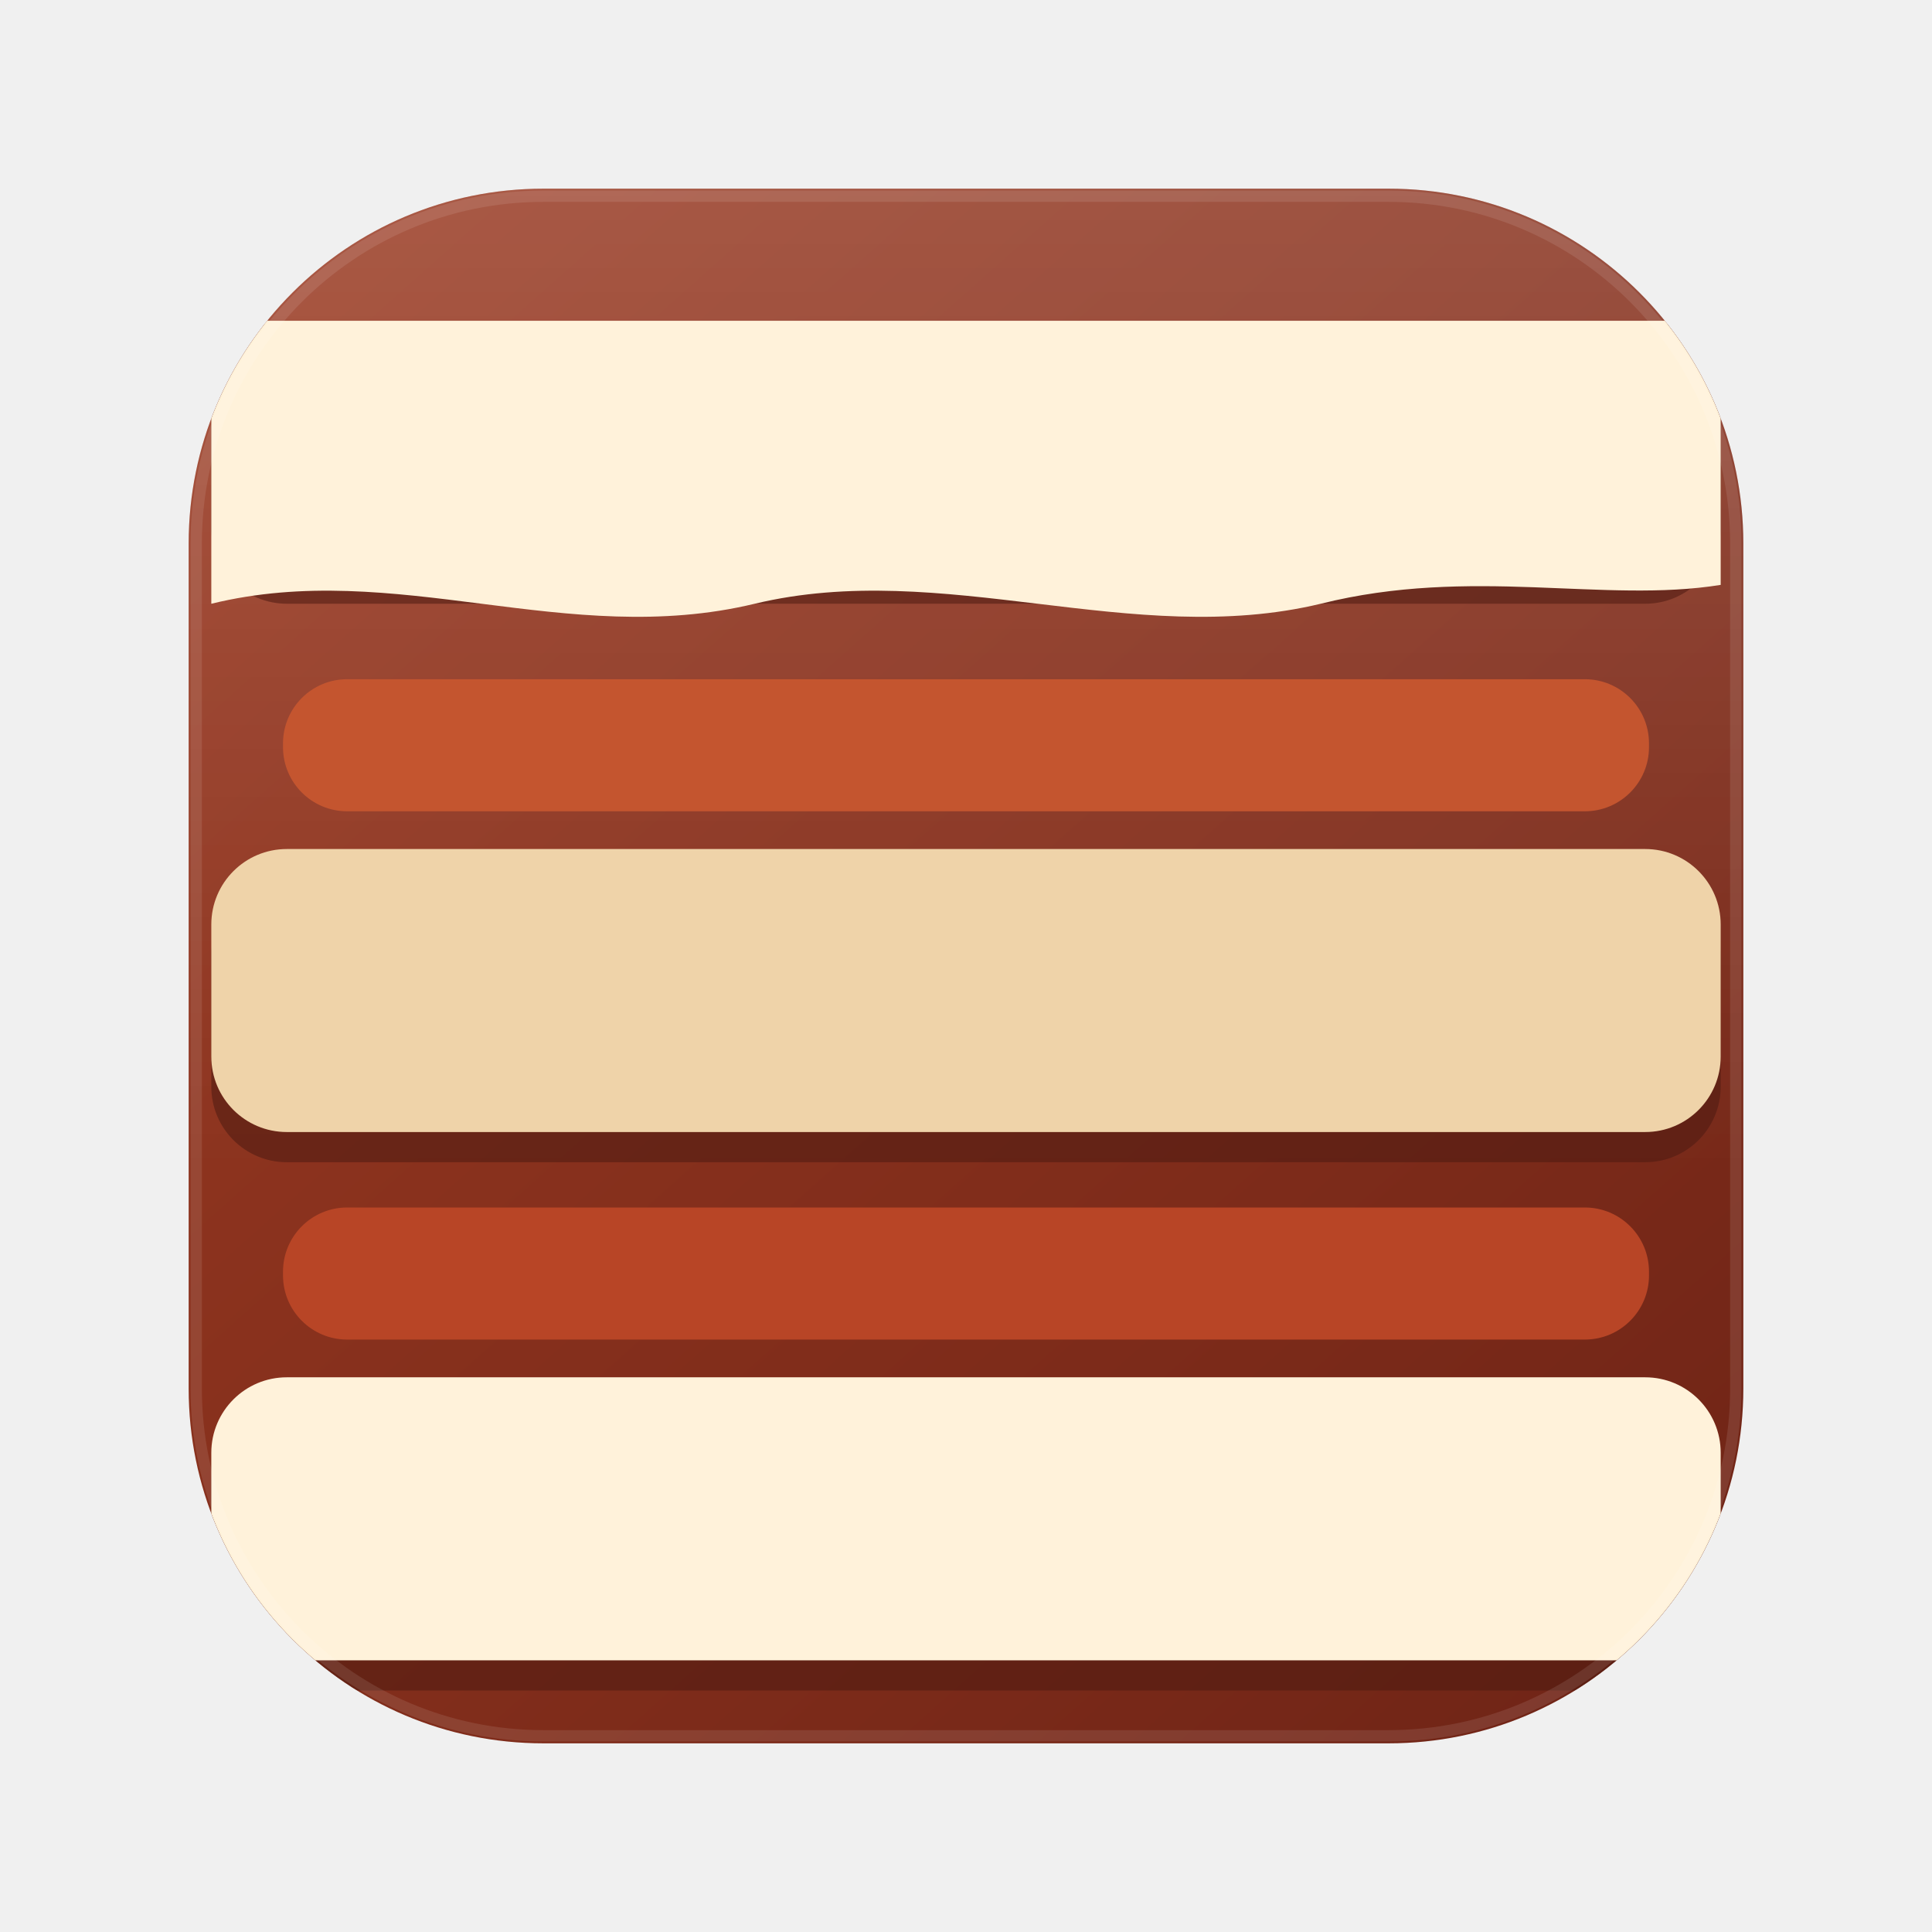
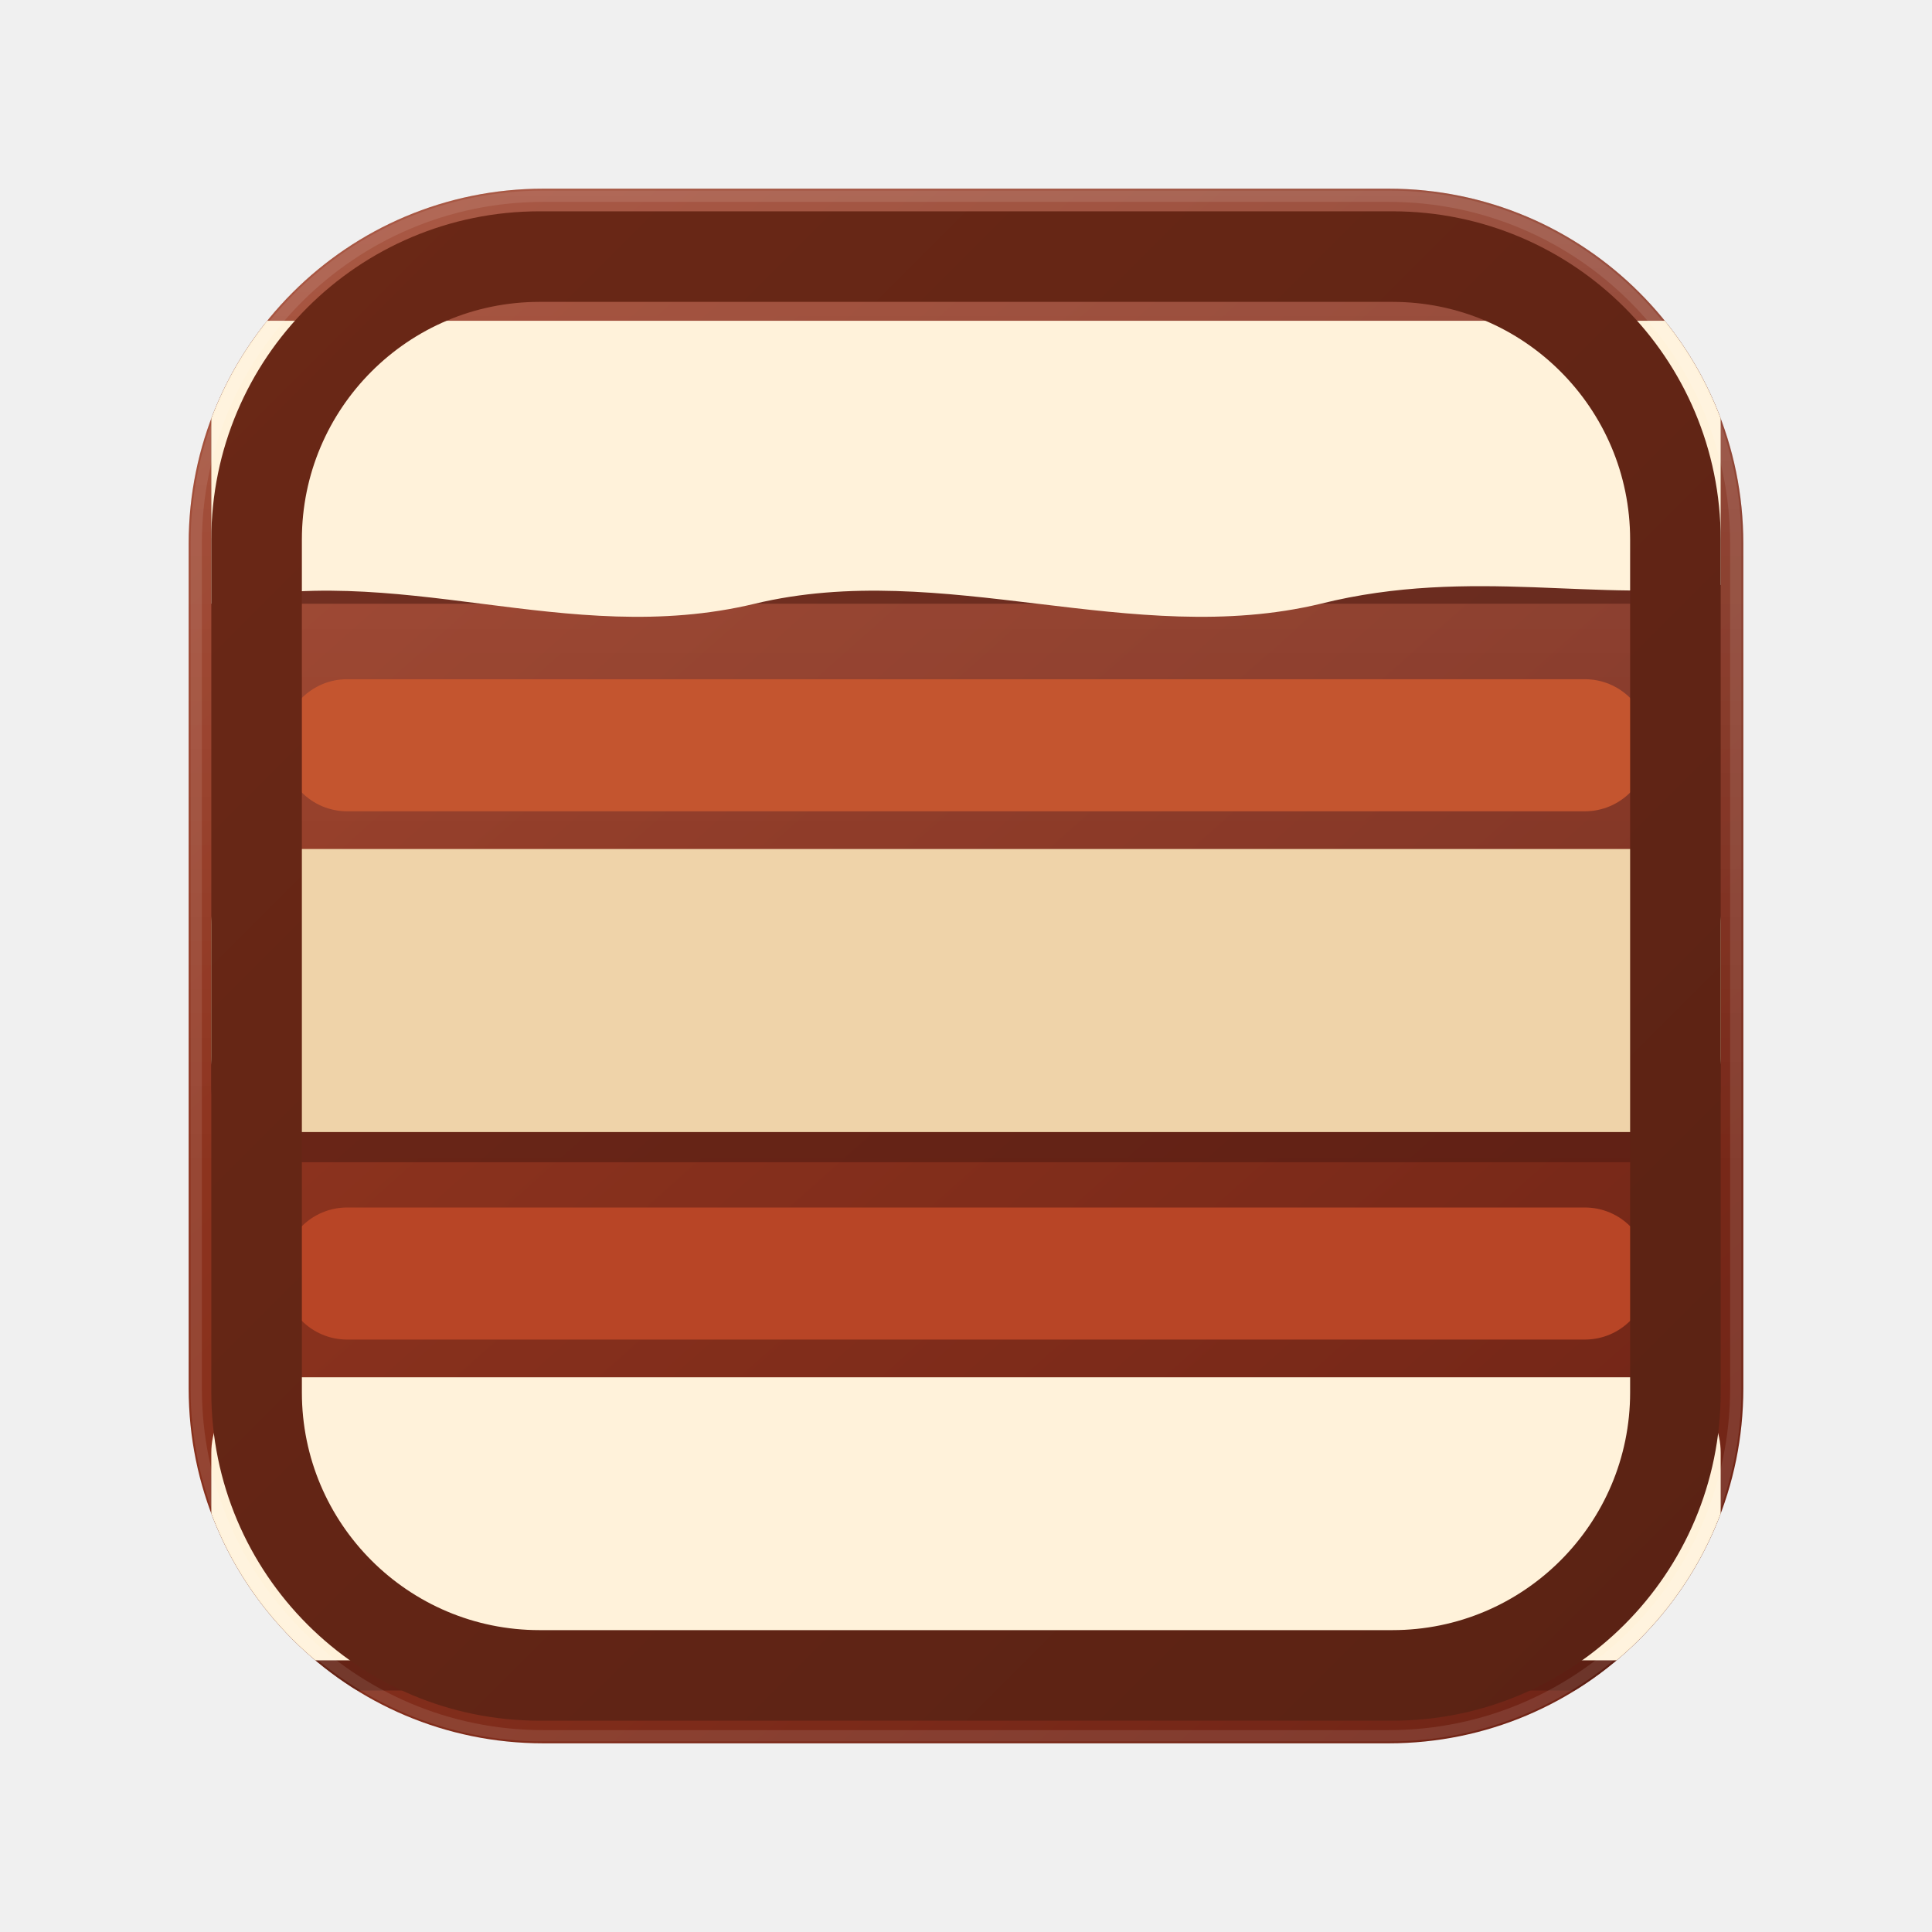
<svg xmlns="http://www.w3.org/2000/svg" viewBox="0 0 1024 1024" width="1024" height="1024">
  <defs>
    <linearGradient id="lasagna-bg" x1="150" y1="110" x2="880" y2="930" gradientUnits="userSpaceOnUse">
      <stop offset="0" stop-color="#9a3a22" />
      <stop offset="1" stop-color="#6f2416" />
    </linearGradient>
    <linearGradient id="lasagna-gloss" x1="0" y1="100" x2="0" y2="620" gradientUnits="userSpaceOnUse">
      <stop offset="0" stop-color="#ffffff" stop-opacity="0.16" />
      <stop offset="1" stop-color="#ffffff" stop-opacity="0" />
+     </linearGradient>
+     <linearGradient id="lasagna-crust" x1="112" y1="112" x2="912" y2="912" gradientUnits="userSpaceOnUse">
+       <stop offset="0" stop-color="#6b2816" />
+       <stop offset="1" stop-color="#5a2214" />
    </linearGradient>
    <clipPath id="lasagna-tile">
      <rect x="100" y="100" width="824" height="824" rx="188" />
    </clipPath>
  </defs>
  <rect x="100" y="100" width="824" height="824" rx="188" fill="url(#lasagna-bg)" />
  <g clip-path="url(#lasagna-tile)">
    <rect x="100" y="100" width="824" height="824" fill="url(#lasagna-gloss)" />
    <g>
      <rect x="112" y="170" width="800" height="150" rx="40" fill="#4d1a11" opacity="0.55" />
      <path d="M112 320 C 210 296 300 344 400 320 C 500 296 600 344 700 320 C 780 300 850 320 912 310 L912 170 L112 170 Z" fill="#fff2da" />
      <rect x="150" y="360" width="724" height="70" rx="34" fill="#c4552f" />
      <rect x="112" y="466" width="800" height="150" rx="40" fill="#4d1a11" opacity="0.55" />
      <rect x="112" y="450" width="800" height="150" rx="40" fill="#efd3a9" />
      <rect x="150" y="640" width="724" height="70" rx="34" fill="#b84526" />
      <rect x="112" y="746" width="800" height="150" rx="40" fill="#4d1a11" opacity="0.55" />
      <rect x="112" y="730" width="800" height="150" rx="40" fill="#fff2da" />
    </g>
+     <rect x="136" y="136" width="752" height="752" rx="150" fill="none" stroke="url(#lasagna-crust)" stroke-width="48" />
  </g>
  <rect x="104" y="104" width="816" height="816" rx="184" fill="none" stroke="#ffffff" stroke-opacity="0.10" stroke-width="6" />
</svg>
